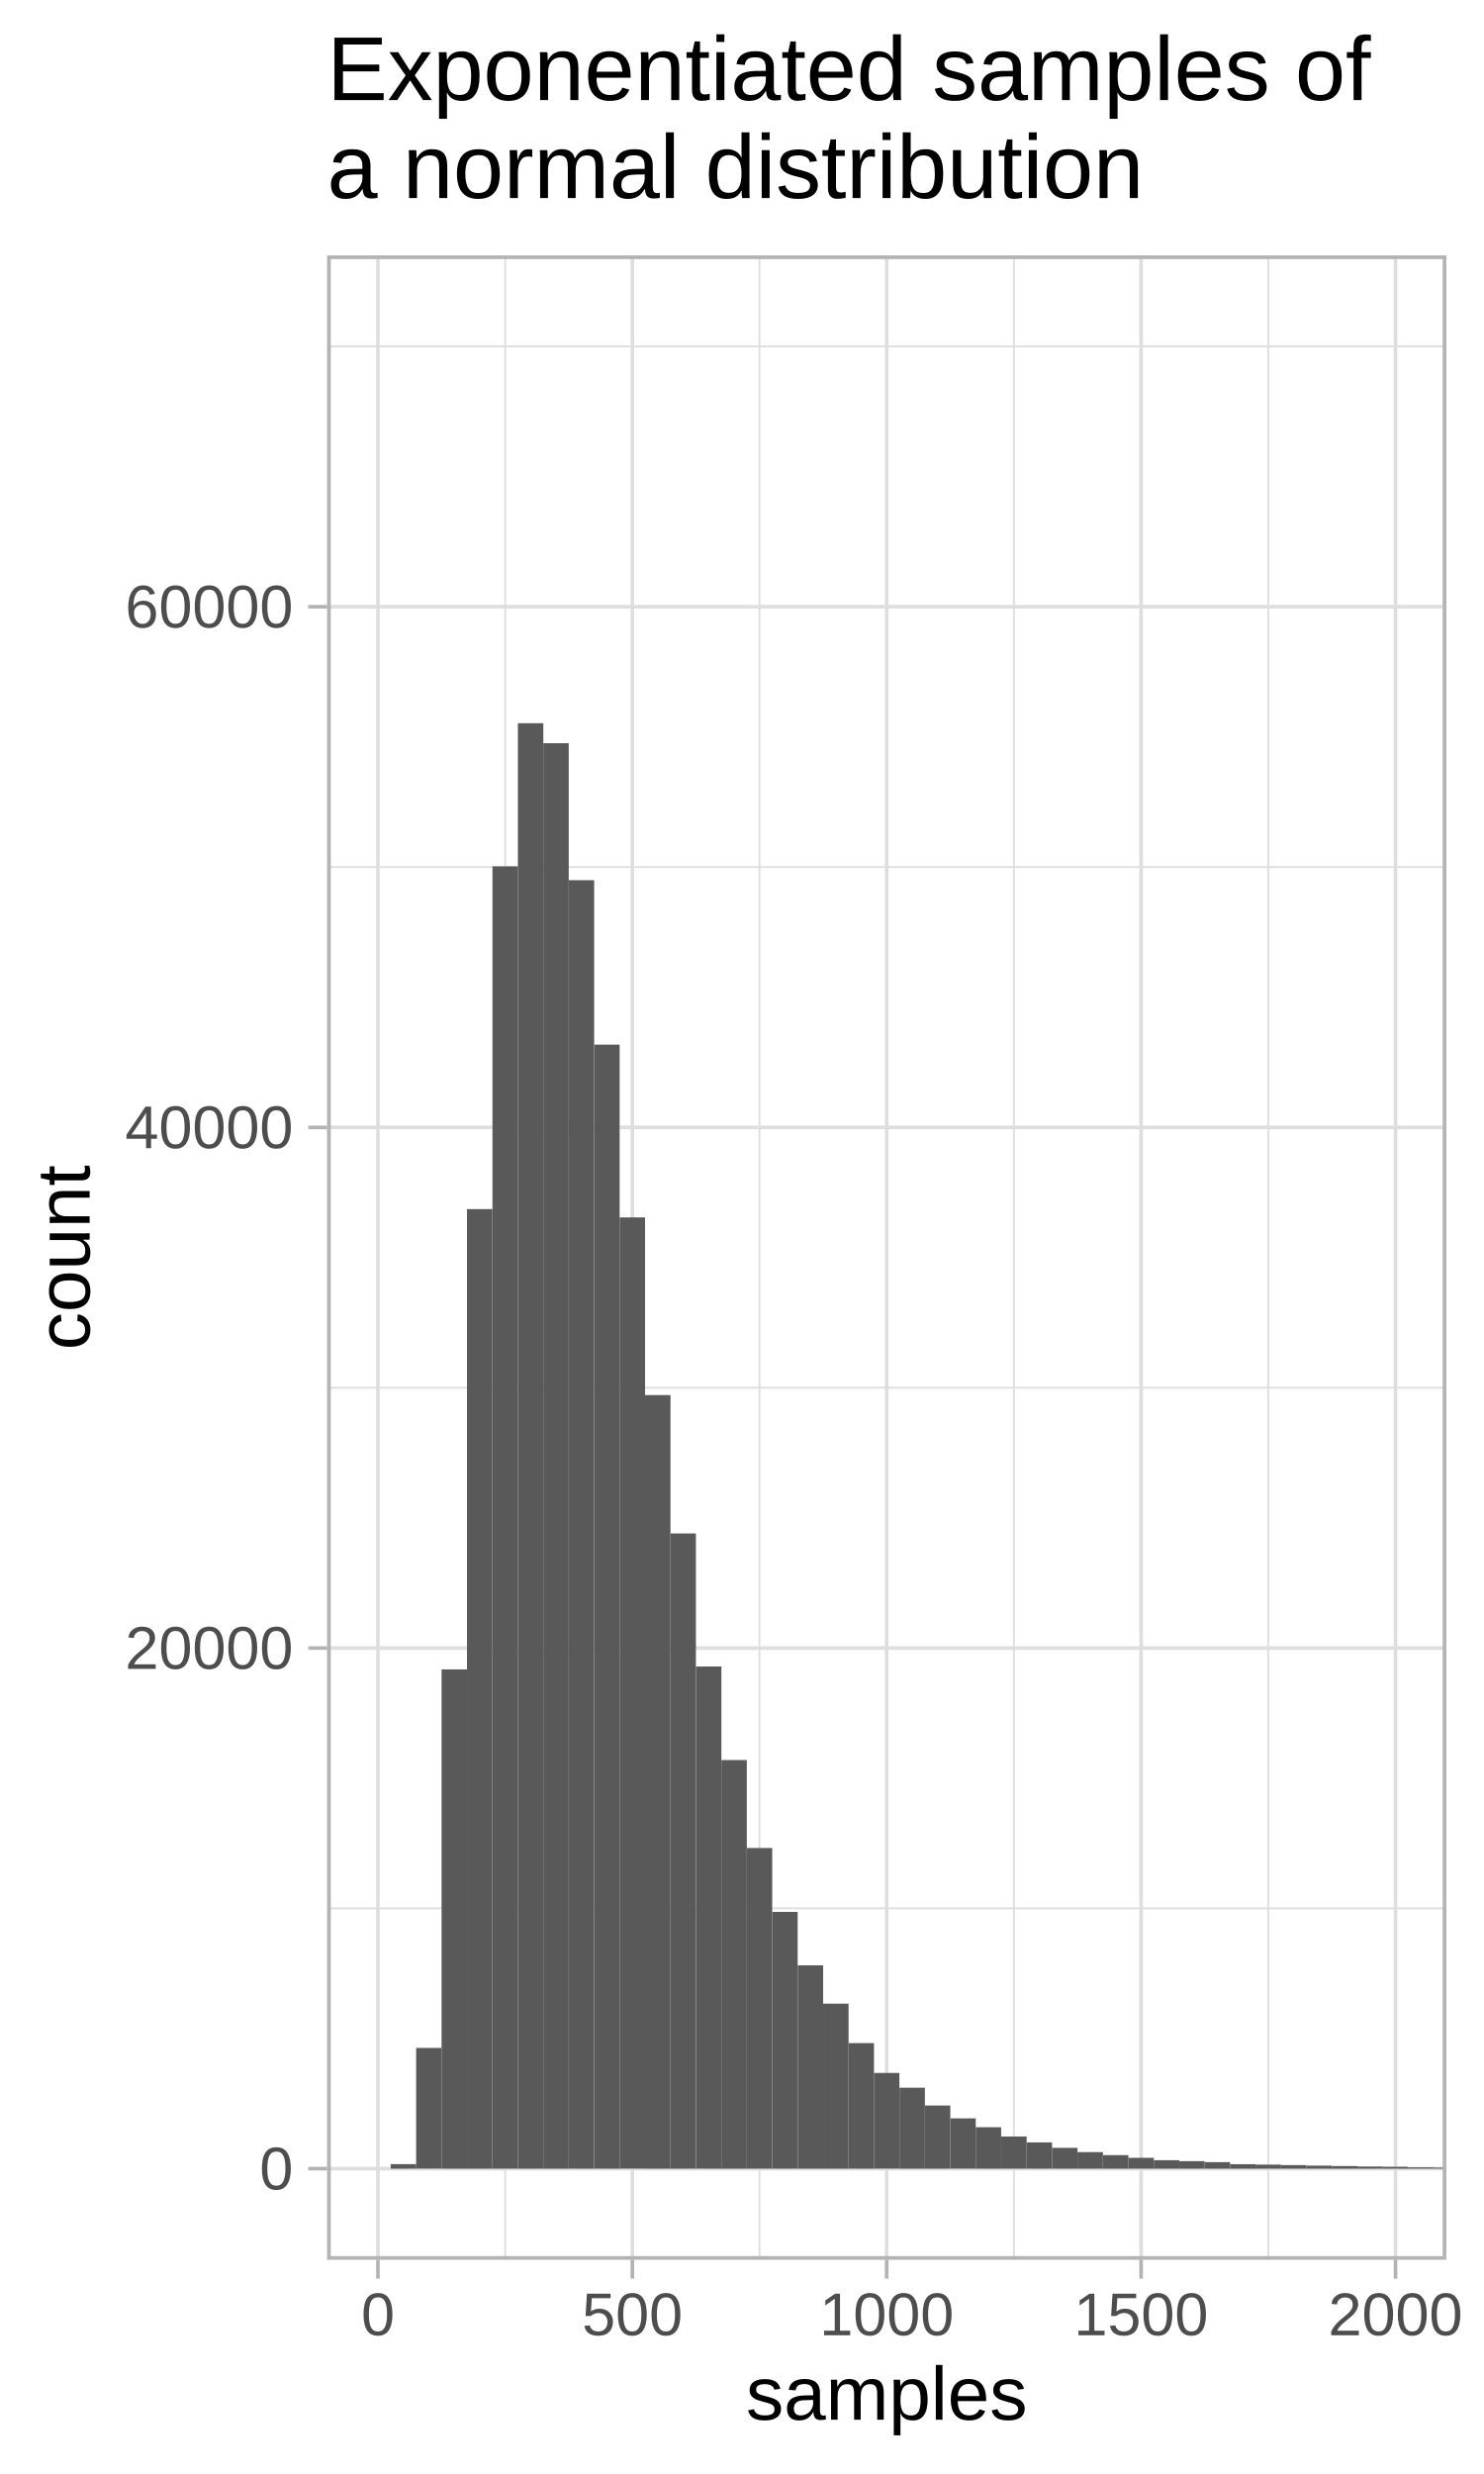
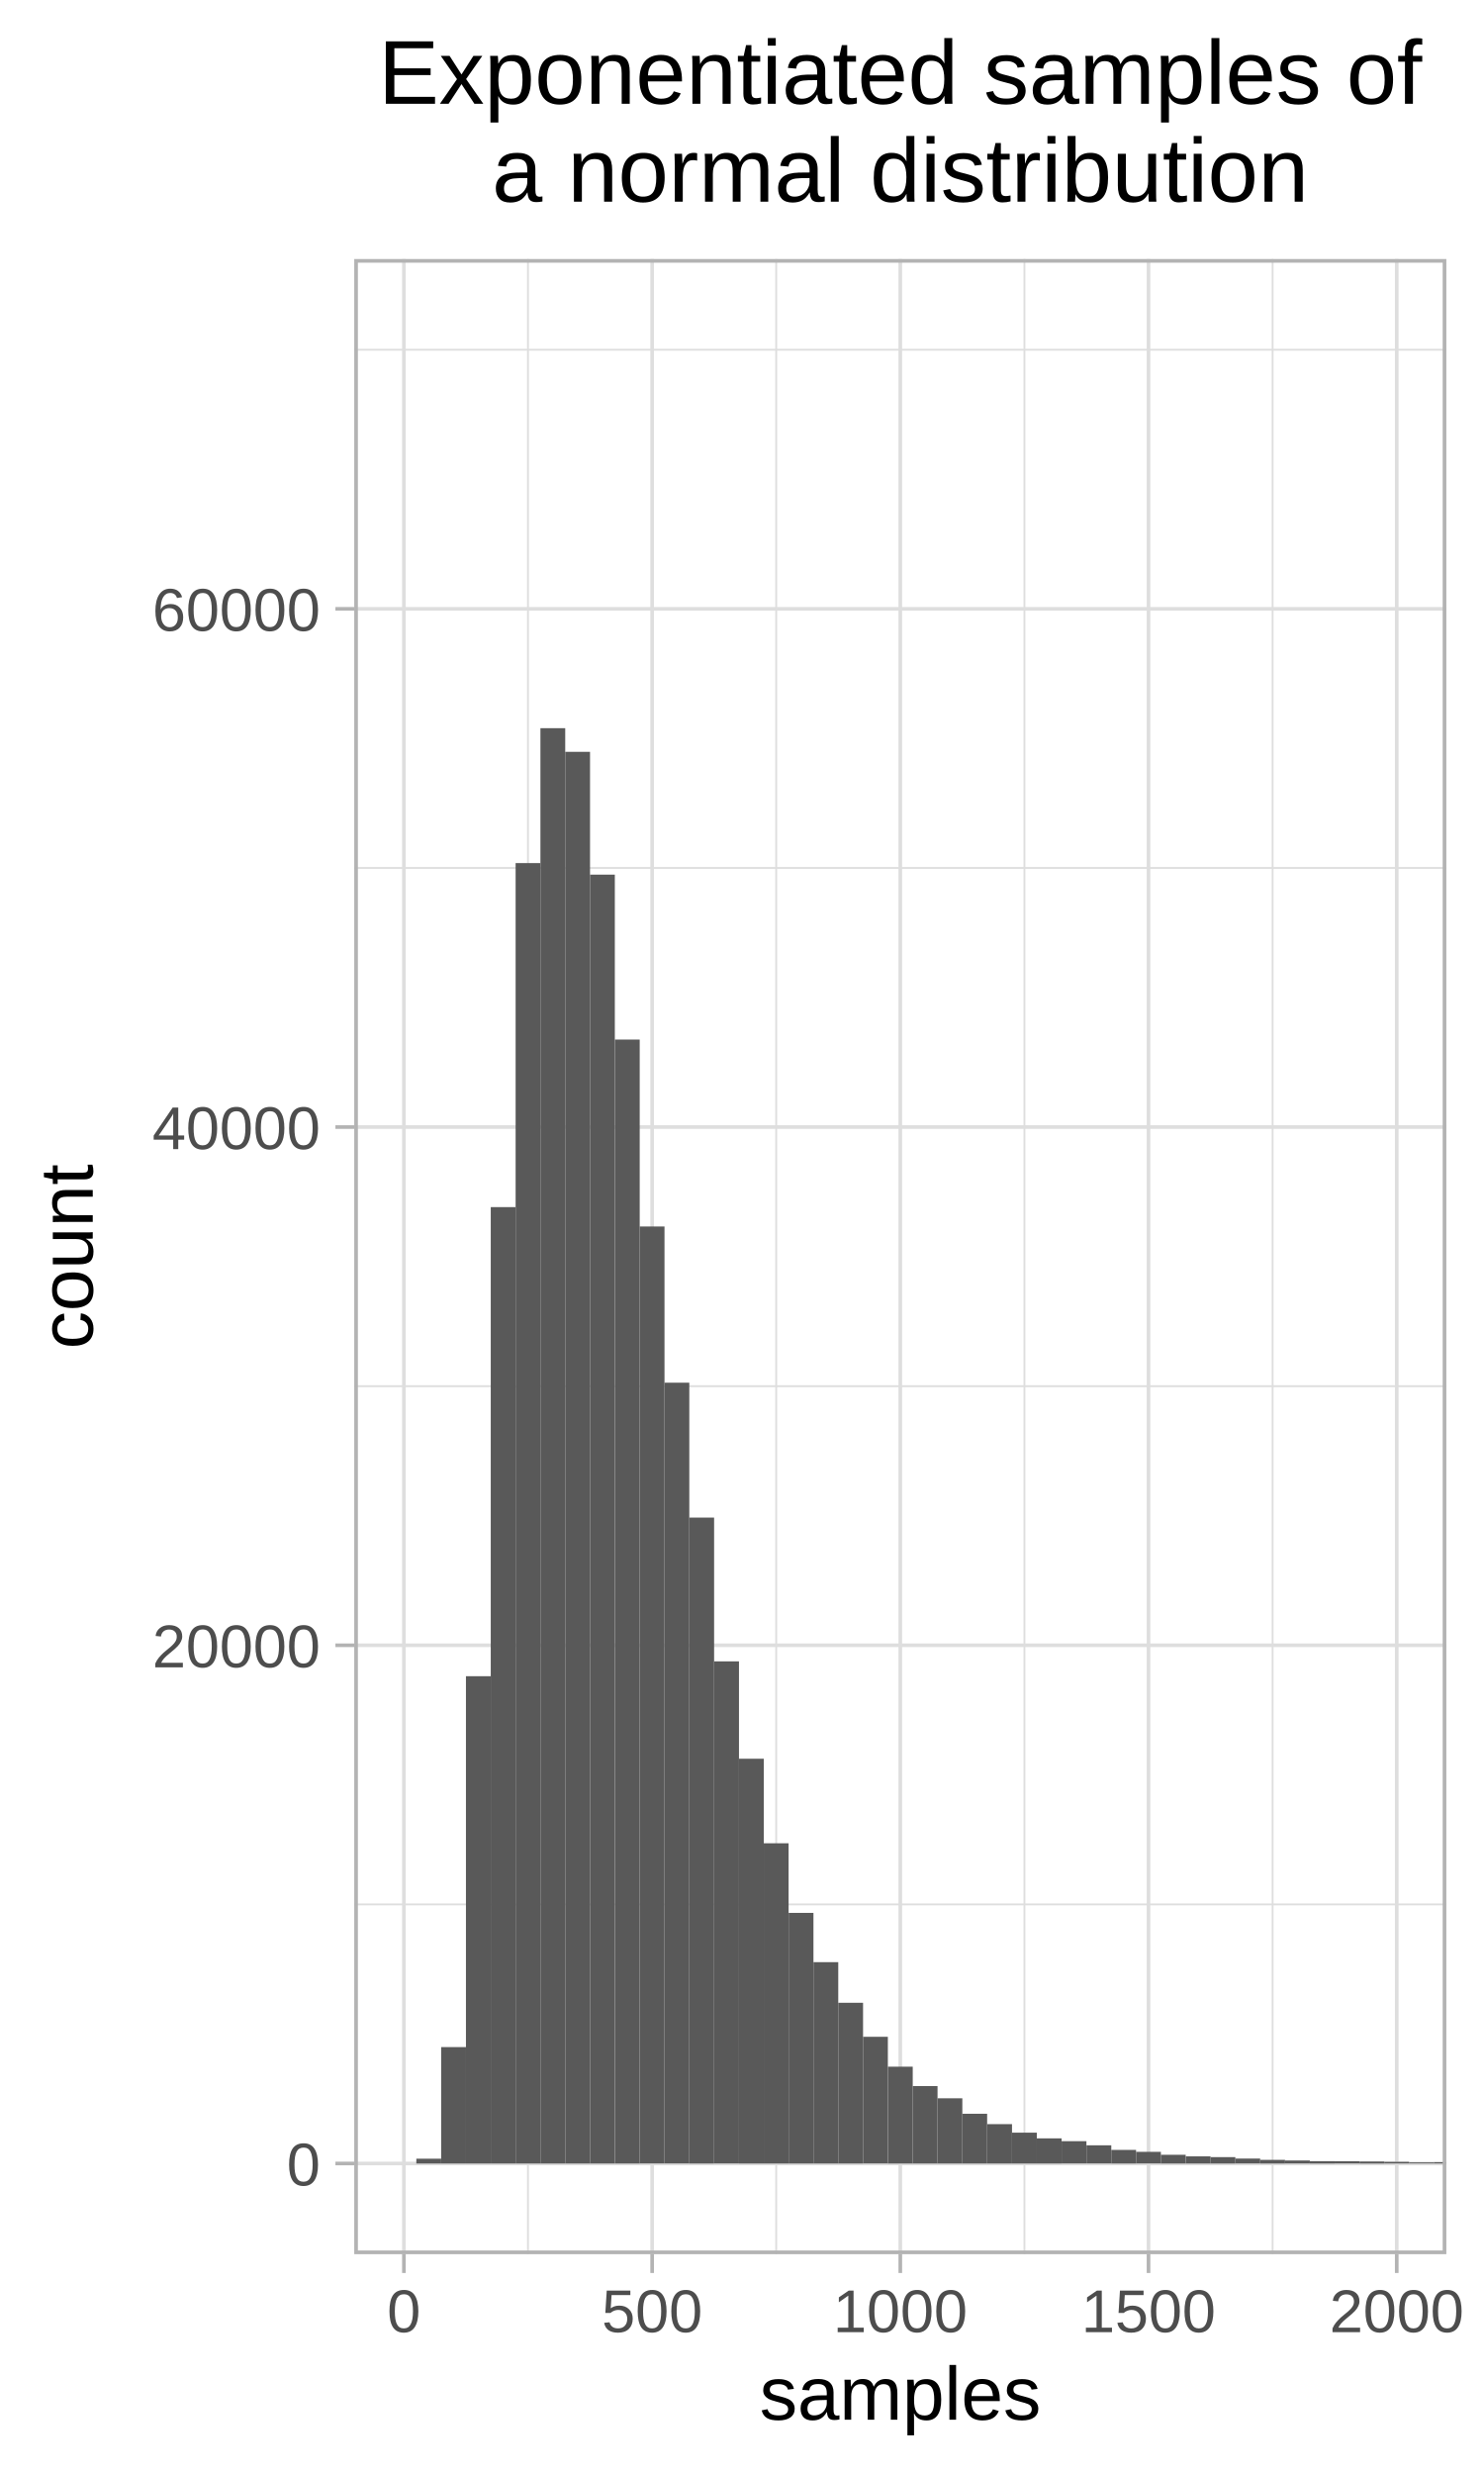
- <svg xmlns="http://www.w3.org/2000/svg" viewBox="0 0 216.00 360.00">
+ <svg xmlns="http://www.w3.org/2000/svg" class="svglite" width="216.00pt" height="360.00pt" viewBox="0 0 216.00 360.00">
  <defs>
    <style type="text/css">
-     line, polyline, polygon, path, rect, circle {
+     .svglite line, .svglite polyline, .svglite polygon, .svglite path, .svglite rect, .svglite circle {
      fill: none;
      stroke: #000000;
      stroke-linecap: round;
      stroke-linejoin: round;
      stroke-miterlimit: 10.00;
    }
  </style>
  </defs>
  <rect width="100%" height="100%" style="stroke: none; fill: #FFFFFF;" />
-   <rect x="0.00" y="0.00" width="216.00" height="360.00" style="stroke-width: 1.07; stroke: #FFFFFF; fill: #FFFFFF;" />
  <defs>
-     <clipPath id="cpNDcuNjF8MjEwLjUyfDMyOC44M3wzNy4xNg==">
-       <rect x="47.61" y="37.16" width="162.91" height="291.67" />
-     </clipPath>
-   </defs>
-   <rect x="47.61" y="37.16" width="162.91" height="291.67" style="stroke-width: 1.07; stroke: none; fill: #FFFFFF;" clip-path="url(#cpNDcuNjF8MjEwLjUyfDMyOC44M3wzNy4xNg==)" />
-   <polyline points="47.61,277.69 210.52,277.69 " style="stroke-width: 0.27; stroke: #DEDEDE; stroke-linecap: butt;" clip-path="url(#cpNDcuNjF8MjEwLjUyfDMyOC44M3wzNy4xNg==)" />
-   <polyline points="47.61,201.93 210.52,201.93 " style="stroke-width: 0.27; stroke: #DEDEDE; stroke-linecap: butt;" clip-path="url(#cpNDcuNjF8MjEwLjUyfDMyOC44M3wzNy4xNg==)" />
-   <polyline points="47.61,126.17 210.52,126.17 " style="stroke-width: 0.27; stroke: #DEDEDE; stroke-linecap: butt;" clip-path="url(#cpNDcuNjF8MjEwLjUyfDMyOC44M3wzNy4xNg==)" />
-   <polyline points="47.61,50.41 210.52,50.41 " style="stroke-width: 0.27; stroke: #DEDEDE; stroke-linecap: butt;" clip-path="url(#cpNDcuNjF8MjEwLjUyfDMyOC44M3wzNy4xNg==)" />
-   <polyline points="73.53,328.83 73.53,37.16 " style="stroke-width: 0.27; stroke: #DEDEDE; stroke-linecap: butt;" clip-path="url(#cpNDcuNjF8MjEwLjUyfDMyOC44M3wzNy4xNg==)" />
-   <polyline points="110.55,328.83 110.55,37.16 " style="stroke-width: 0.27; stroke: #DEDEDE; stroke-linecap: butt;" clip-path="url(#cpNDcuNjF8MjEwLjUyfDMyOC44M3wzNy4xNg==)" />
-   <polyline points="147.58,328.83 147.58,37.16 " style="stroke-width: 0.27; stroke: #DEDEDE; stroke-linecap: butt;" clip-path="url(#cpNDcuNjF8MjEwLjUyfDMyOC44M3wzNy4xNg==)" />
-   <polyline points="184.60,328.83 184.60,37.16 " style="stroke-width: 0.27; stroke: #DEDEDE; stroke-linecap: butt;" clip-path="url(#cpNDcuNjF8MjEwLjUyfDMyOC44M3wzNy4xNg==)" />
-   <polyline points="47.61,315.57 210.52,315.57 " style="stroke-width: 0.53; stroke: #DEDEDE; stroke-linecap: butt;" clip-path="url(#cpNDcuNjF8MjEwLjUyfDMyOC44M3wzNy4xNg==)" />
-   <polyline points="47.61,239.81 210.52,239.81 " style="stroke-width: 0.53; stroke: #DEDEDE; stroke-linecap: butt;" clip-path="url(#cpNDcuNjF8MjEwLjUyfDMyOC44M3wzNy4xNg==)" />
-   <polyline points="47.61,164.05 210.52,164.05 " style="stroke-width: 0.53; stroke: #DEDEDE; stroke-linecap: butt;" clip-path="url(#cpNDcuNjF8MjEwLjUyfDMyOC44M3wzNy4xNg==)" />
-   <polyline points="47.61,88.29 210.52,88.29 " style="stroke-width: 0.53; stroke: #DEDEDE; stroke-linecap: butt;" clip-path="url(#cpNDcuNjF8MjEwLjUyfDMyOC44M3wzNy4xNg==)" />
-   <polyline points="55.01,328.83 55.01,37.16 " style="stroke-width: 0.53; stroke: #DEDEDE; stroke-linecap: butt;" clip-path="url(#cpNDcuNjF8MjEwLjUyfDMyOC44M3wzNy4xNg==)" />
-   <polyline points="92.04,328.83 92.04,37.16 " style="stroke-width: 0.53; stroke: #DEDEDE; stroke-linecap: butt;" clip-path="url(#cpNDcuNjF8MjEwLjUyfDMyOC44M3wzNy4xNg==)" />
-   <polyline points="129.06,328.83 129.06,37.16 " style="stroke-width: 0.53; stroke: #DEDEDE; stroke-linecap: butt;" clip-path="url(#cpNDcuNjF8MjEwLjUyfDMyOC44M3wzNy4xNg==)" />
-   <polyline points="166.09,328.83 166.09,37.16 " style="stroke-width: 0.53; stroke: #DEDEDE; stroke-linecap: butt;" clip-path="url(#cpNDcuNjF8MjEwLjUyfDMyOC44M3wzNy4xNg==)" />
-   <polyline points="203.12,328.83 203.12,37.16 " style="stroke-width: 0.53; stroke: #DEDEDE; stroke-linecap: butt;" clip-path="url(#cpNDcuNjF8MjEwLjUyfDMyOC44M3wzNy4xNg==)" />
-   <rect x="56.87" y="314.91" width="3.70" height="0.66" style="stroke-width: 1.07; stroke: none; stroke-linecap: square; stroke-linejoin: miter; fill: #595959;" clip-path="url(#cpNDcuNjF8MjEwLjUyfDMyOC44M3wzNy4xNg==)" />
-   <rect x="60.57" y="298.00" width="3.70" height="17.56" style="stroke-width: 1.07; stroke: none; stroke-linecap: square; stroke-linejoin: miter; fill: #595959;" clip-path="url(#cpNDcuNjF8MjEwLjUyfDMyOC44M3wzNy4xNg==)" />
-   <rect x="64.27" y="242.92" width="3.70" height="72.65" style="stroke-width: 1.07; stroke: none; stroke-linecap: square; stroke-linejoin: miter; fill: #595959;" clip-path="url(#cpNDcuNjF8MjEwLjUyfDMyOC44M3wzNy4xNg==)" />
-   <rect x="67.97" y="175.94" width="3.70" height="139.63" style="stroke-width: 1.07; stroke: none; stroke-linecap: square; stroke-linejoin: miter; fill: #595959;" clip-path="url(#cpNDcuNjF8MjEwLjUyfDMyOC44M3wzNy4xNg==)" />
-   <rect x="71.68" y="126.07" width="3.70" height="189.50" style="stroke-width: 1.07; stroke: none; stroke-linecap: square; stroke-linejoin: miter; fill: #595959;" clip-path="url(#cpNDcuNjF8MjEwLjUyfDMyOC44M3wzNy4xNg==)" />
-   <rect x="75.38" y="105.24" width="3.70" height="210.33" style="stroke-width: 1.07; stroke: none; stroke-linecap: square; stroke-linejoin: miter; fill: #595959;" clip-path="url(#cpNDcuNjF8MjEwLjUyfDMyOC44M3wzNy4xNg==)" />
-   <rect x="79.08" y="108.15" width="3.70" height="207.42" style="stroke-width: 1.07; stroke: none; stroke-linecap: square; stroke-linejoin: miter; fill: #595959;" clip-path="url(#cpNDcuNjF8MjEwLjUyfDMyOC44M3wzNy4xNg==)" />
-   <rect x="82.78" y="128.08" width="3.70" height="187.49" style="stroke-width: 1.07; stroke: none; stroke-linecap: square; stroke-linejoin: miter; fill: #595959;" clip-path="url(#cpNDcuNjF8MjEwLjUyfDMyOC44M3wzNy4xNg==)" />
-   <rect x="86.49" y="152.01" width="3.70" height="163.56" style="stroke-width: 1.07; stroke: none; stroke-linecap: square; stroke-linejoin: miter; fill: #595959;" clip-path="url(#cpNDcuNjF8MjEwLjUyfDMyOC44M3wzNy4xNg==)" />
-   <rect x="90.19" y="177.15" width="3.70" height="138.41" style="stroke-width: 1.07; stroke: none; stroke-linecap: square; stroke-linejoin: miter; fill: #595959;" clip-path="url(#cpNDcuNjF8MjEwLjUyfDMyOC44M3wzNy4xNg==)" />
-   <rect x="93.89" y="203.00" width="3.70" height="112.57" style="stroke-width: 1.07; stroke: none; stroke-linecap: square; stroke-linejoin: miter; fill: #595959;" clip-path="url(#cpNDcuNjF8MjEwLjUyfDMyOC44M3wzNy4xNg==)" />
-   <rect x="97.59" y="223.14" width="3.70" height="92.43" style="stroke-width: 1.07; stroke: none; stroke-linecap: square; stroke-linejoin: miter; fill: #595959;" clip-path="url(#cpNDcuNjF8MjEwLjUyfDMyOC44M3wzNy4xNg==)" />
-   <rect x="101.30" y="242.50" width="3.70" height="73.07" style="stroke-width: 1.07; stroke: none; stroke-linecap: square; stroke-linejoin: miter; fill: #595959;" clip-path="url(#cpNDcuNjF8MjEwLjUyfDMyOC44M3wzNy4xNg==)" />
-   <rect x="105.00" y="256.11" width="3.70" height="59.46" style="stroke-width: 1.07; stroke: none; stroke-linecap: square; stroke-linejoin: miter; fill: #595959;" clip-path="url(#cpNDcuNjF8MjEwLjUyfDMyOC44M3wzNy4xNg==)" />
-   <rect x="108.70" y="268.91" width="3.70" height="46.66" style="stroke-width: 1.07; stroke: none; stroke-linecap: square; stroke-linejoin: miter; fill: #595959;" clip-path="url(#cpNDcuNjF8MjEwLjUyfDMyOC44M3wzNy4xNg==)" />
-   <rect x="112.40" y="278.21" width="3.70" height="37.36" style="stroke-width: 1.07; stroke: none; stroke-linecap: square; stroke-linejoin: miter; fill: #595959;" clip-path="url(#cpNDcuNjF8MjEwLjUyfDMyOC44M3wzNy4xNg==)" />
-   <rect x="116.11" y="285.98" width="3.70" height="29.59" style="stroke-width: 1.07; stroke: none; stroke-linecap: square; stroke-linejoin: miter; fill: #595959;" clip-path="url(#cpNDcuNjF8MjEwLjUyfDMyOC44M3wzNy4xNg==)" />
-   <rect x="119.81" y="291.56" width="3.70" height="24.01" style="stroke-width: 1.07; stroke: none; stroke-linecap: square; stroke-linejoin: miter; fill: #595959;" clip-path="url(#cpNDcuNjF8MjEwLjUyfDMyOC44M3wzNy4xNg==)" />
-   <rect x="123.51" y="297.30" width="3.70" height="18.27" style="stroke-width: 1.07; stroke: none; stroke-linecap: square; stroke-linejoin: miter; fill: #595959;" clip-path="url(#cpNDcuNjF8MjEwLjUyfDMyOC44M3wzNy4xNg==)" />
-   <rect x="127.21" y="301.64" width="3.70" height="13.92" style="stroke-width: 1.07; stroke: none; stroke-linecap: square; stroke-linejoin: miter; fill: #595959;" clip-path="url(#cpNDcuNjF8MjEwLjUyfDMyOC44M3wzNy4xNg==)" />
-   <rect x="130.92" y="303.79" width="3.70" height="11.78" style="stroke-width: 1.07; stroke: none; stroke-linecap: square; stroke-linejoin: miter; fill: #595959;" clip-path="url(#cpNDcuNjF8MjEwLjUyfDMyOC44M3wzNy4xNg==)" />
-   <rect x="134.62" y="306.38" width="3.70" height="9.19" style="stroke-width: 1.07; stroke: none; stroke-linecap: square; stroke-linejoin: miter; fill: #595959;" clip-path="url(#cpNDcuNjF8MjEwLjUyfDMyOC44M3wzNy4xNg==)" />
-   <rect x="138.32" y="308.25" width="3.70" height="7.31" style="stroke-width: 1.07; stroke: none; stroke-linecap: square; stroke-linejoin: miter; fill: #595959;" clip-path="url(#cpNDcuNjF8MjEwLjUyfDMyOC44M3wzNy4xNg==)" />
-   <rect x="142.02" y="309.54" width="3.70" height="6.03" style="stroke-width: 1.07; stroke: none; stroke-linecap: square; stroke-linejoin: miter; fill: #595959;" clip-path="url(#cpNDcuNjF8MjEwLjUyfDMyOC44M3wzNy4xNg==)" />
-   <rect x="145.73" y="310.89" width="3.70" height="4.68" style="stroke-width: 1.07; stroke: none; stroke-linecap: square; stroke-linejoin: miter; fill: #595959;" clip-path="url(#cpNDcuNjF8MjEwLjUyfDMyOC44M3wzNy4xNg==)" />
-   <rect x="149.43" y="311.75" width="3.70" height="3.82" style="stroke-width: 1.07; stroke: none; stroke-linecap: square; stroke-linejoin: miter; fill: #595959;" clip-path="url(#cpNDcuNjF8MjEwLjUyfDMyOC44M3wzNy4xNg==)" />
-   <rect x="153.13" y="312.54" width="3.70" height="3.03" style="stroke-width: 1.07; stroke: none; stroke-linecap: square; stroke-linejoin: miter; fill: #595959;" clip-path="url(#cpNDcuNjF8MjEwLjUyfDMyOC44M3wzNy4xNg==)" />
-   <rect x="156.83" y="313.16" width="3.70" height="2.41" style="stroke-width: 1.07; stroke: none; stroke-linecap: square; stroke-linejoin: miter; fill: #595959;" clip-path="url(#cpNDcuNjF8MjEwLjUyfDMyOC44M3wzNy4xNg==)" />
-   <rect x="160.54" y="313.60" width="3.70" height="1.97" style="stroke-width: 1.07; stroke: none; stroke-linecap: square; stroke-linejoin: miter; fill: #595959;" clip-path="url(#cpNDcuNjF8MjEwLjUyfDMyOC44M3wzNy4xNg==)" />
-   <rect x="164.24" y="313.99" width="3.70" height="1.58" style="stroke-width: 1.07; stroke: none; stroke-linecap: square; stroke-linejoin: miter; fill: #595959;" clip-path="url(#cpNDcuNjF8MjEwLjUyfDMyOC44M3wzNy4xNg==)" />
-   <rect x="167.94" y="314.34" width="3.70" height="1.23" style="stroke-width: 1.07; stroke: none; stroke-linecap: square; stroke-linejoin: miter; fill: #595959;" clip-path="url(#cpNDcuNjF8MjEwLjUyfDMyOC44M3wzNy4xNg==)" />
-   <rect x="171.64" y="314.48" width="3.70" height="1.09" style="stroke-width: 1.07; stroke: none; stroke-linecap: square; stroke-linejoin: miter; fill: #595959;" clip-path="url(#cpNDcuNjF8MjEwLjUyfDMyOC44M3wzNy4xNg==)" />
-   <rect x="175.35" y="314.62" width="3.70" height="0.95" style="stroke-width: 1.07; stroke: none; stroke-linecap: square; stroke-linejoin: miter; fill: #595959;" clip-path="url(#cpNDcuNjF8MjEwLjUyfDMyOC44M3wzNy4xNg==)" />
-   <rect x="179.05" y="314.92" width="3.70" height="0.65" style="stroke-width: 1.07; stroke: none; stroke-linecap: square; stroke-linejoin: miter; fill: #595959;" clip-path="url(#cpNDcuNjF8MjEwLjUyfDMyOC44M3wzNy4xNg==)" />
-   <rect x="182.75" y="314.98" width="3.70" height="0.59" style="stroke-width: 1.07; stroke: none; stroke-linecap: square; stroke-linejoin: miter; fill: #595959;" clip-path="url(#cpNDcuNjF8MjEwLjUyfDMyOC44M3wzNy4xNg==)" />
-   <rect x="186.45" y="315.05" width="3.70" height="0.52" style="stroke-width: 1.07; stroke: none; stroke-linecap: square; stroke-linejoin: miter; fill: #595959;" clip-path="url(#cpNDcuNjF8MjEwLjUyfDMyOC44M3wzNy4xNg==)" />
-   <rect x="190.16" y="315.13" width="3.70" height="0.44" style="stroke-width: 1.07; stroke: none; stroke-linecap: square; stroke-linejoin: miter; fill: #595959;" clip-path="url(#cpNDcuNjF8MjEwLjUyfDMyOC44M3wzNy4xNg==)" />
-   <rect x="193.86" y="315.19" width="3.70" height="0.38" style="stroke-width: 1.07; stroke: none; stroke-linecap: square; stroke-linejoin: miter; fill: #595959;" clip-path="url(#cpNDcuNjF8MjEwLjUyfDMyOC44M3wzNy4xNg==)" />
-   <rect x="197.56" y="315.26" width="3.70" height="0.31" style="stroke-width: 1.07; stroke: none; stroke-linecap: square; stroke-linejoin: miter; fill: #595959;" clip-path="url(#cpNDcuNjF8MjEwLjUyfDMyOC44M3wzNy4xNg==)" />
-   <rect x="201.26" y="315.30" width="3.70" height="0.27" style="stroke-width: 1.07; stroke: none; stroke-linecap: square; stroke-linejoin: miter; fill: #595959;" clip-path="url(#cpNDcuNjF8MjEwLjUyfDMyOC44M3wzNy4xNg==)" />
-   <rect x="204.97" y="315.38" width="3.70" height="0.19" style="stroke-width: 1.07; stroke: none; stroke-linecap: square; stroke-linejoin: miter; fill: #595959;" clip-path="url(#cpNDcuNjF8MjEwLjUyfDMyOC44M3wzNy4xNg==)" />
-   <rect x="208.67" y="315.42" width="3.70" height="0.15" style="stroke-width: 1.07; stroke: none; stroke-linecap: square; stroke-linejoin: miter; fill: #595959;" clip-path="url(#cpNDcuNjF8MjEwLjUyfDMyOC44M3wzNy4xNg==)" />
-   <rect x="212.37" y="315.46" width="3.70" height="0.11" style="stroke-width: 1.07; stroke: none; stroke-linecap: square; stroke-linejoin: miter; fill: #595959;" clip-path="url(#cpNDcuNjF8MjEwLjUyfDMyOC44M3wzNy4xNg==)" />
-   <rect x="47.61" y="37.16" width="162.91" height="291.67" style="stroke-width: 1.07; stroke: #B3B3B3;" clip-path="url(#cpNDcuNjF8MjEwLjUyfDMyOC44M3wzNy4xNg==)" />
-   <defs>
-     <clipPath id="cpMC4wMHwyMTYuMDB8MzYwLjAwfDAuMDA=">
+     <clipPath id="cpMC4wMHwyMTYuMDB8MC4wMHwzNjAuMDA=">
      <rect x="0.00" y="0.00" width="216.00" height="360.00" />
    </clipPath>
  </defs>
-   <g clip-path="url(#cpMC4wMHwyMTYuMDB8MzYwLjAwfDAuMDA=)">
-     <text x="37.78" y="318.60" style="font-size: 8.80px; fill: #4D4D4D; font-family: Arimo;" textLength="4.89px" lengthAdjust="spacingAndGlyphs">0</text>
+   <g clip-path="url(#cpMC4wMHwyMTYuMDB8MC4wMHwzNjAuMDA=)">
+     <rect x="0.00" y="0.00" width="216.00" height="360.00" style="stroke-width: 1.07; stroke: #FFFFFF; fill: #FFFFFF;" />
  </g>
-   <g clip-path="url(#cpMC4wMHwyMTYuMDB8MzYwLjAwfDAuMDA=)">
-     <text x="18.21" y="242.84" style="font-size: 8.80px; fill: #4D4D4D; font-family: Arimo;" textLength="24.47px" lengthAdjust="spacingAndGlyphs">20000</text>
+   <defs>
+     <clipPath id="cpNTEuNTZ8MjEwLjUyfDM3LjY5fDMyOC4wMQ==">
+       <rect x="51.56" y="37.69" width="158.96" height="290.32" />
+     </clipPath>
+   </defs>
+   <g clip-path="url(#cpNTEuNTZ8MjEwLjUyfDM3LjY5fDMyOC4wMQ==)">
+     <rect x="51.56" y="37.69" width="158.96" height="290.32" style="stroke-width: 1.07; stroke: none; fill: #FFFFFF;" />
+     <polyline points="51.56,277.11 210.52,277.11 " style="stroke-width: 0.27; stroke: #DEDEDE; stroke-linecap: butt;" />
+     <polyline points="51.56,201.71 210.52,201.71 " style="stroke-width: 0.27; stroke: #DEDEDE; stroke-linecap: butt;" />
+     <polyline points="51.56,126.30 210.52,126.30 " style="stroke-width: 0.27; stroke: #DEDEDE; stroke-linecap: butt;" />
+     <polyline points="51.56,50.89 210.52,50.89 " style="stroke-width: 0.27; stroke: #DEDEDE; stroke-linecap: butt;" />
+     <polyline points="76.85,328.01 76.85,37.69 " style="stroke-width: 0.27; stroke: #DEDEDE; stroke-linecap: butt;" />
+     <polyline points="112.98,328.01 112.98,37.69 " style="stroke-width: 0.27; stroke: #DEDEDE; stroke-linecap: butt;" />
+     <polyline points="149.11,328.01 149.11,37.69 " style="stroke-width: 0.27; stroke: #DEDEDE; stroke-linecap: butt;" />
+     <polyline points="185.23,328.01 185.23,37.69 " style="stroke-width: 0.27; stroke: #DEDEDE; stroke-linecap: butt;" />
+     <polyline points="51.56,314.82 210.52,314.82 " style="stroke-width: 0.53; stroke: #DEDEDE; stroke-linecap: butt;" />
+     <polyline points="51.56,239.41 210.52,239.41 " style="stroke-width: 0.53; stroke: #DEDEDE; stroke-linecap: butt;" />
+     <polyline points="51.56,164.00 210.52,164.00 " style="stroke-width: 0.53; stroke: #DEDEDE; stroke-linecap: butt;" />
+     <polyline points="51.56,88.59 210.52,88.59 " style="stroke-width: 0.53; stroke: #DEDEDE; stroke-linecap: butt;" />
+     <polyline points="58.79,328.01 58.79,37.69 " style="stroke-width: 0.53; stroke: #DEDEDE; stroke-linecap: butt;" />
+     <polyline points="94.92,328.01 94.92,37.69 " style="stroke-width: 0.53; stroke: #DEDEDE; stroke-linecap: butt;" />
+     <polyline points="131.04,328.01 131.04,37.69 " style="stroke-width: 0.53; stroke: #DEDEDE; stroke-linecap: butt;" />
+     <polyline points="167.17,328.01 167.17,37.69 " style="stroke-width: 0.53; stroke: #DEDEDE; stroke-linecap: butt;" />
+     <polyline points="203.30,328.01 203.30,37.69 " style="stroke-width: 0.53; stroke: #DEDEDE; stroke-linecap: butt;" />
+     <rect x="60.60" y="314.12" width="3.61" height="0.70" style="stroke-width: 1.07; stroke: none; stroke-linecap: square; stroke-linejoin: miter; fill: #595959;" />
+     <rect x="64.21" y="297.88" width="3.61" height="16.94" style="stroke-width: 1.07; stroke: none; stroke-linecap: square; stroke-linejoin: miter; fill: #595959;" />
+     <rect x="67.82" y="243.91" width="3.61" height="70.91" style="stroke-width: 1.07; stroke: none; stroke-linecap: square; stroke-linejoin: miter; fill: #595959;" />
+     <rect x="71.43" y="175.65" width="3.61" height="139.17" style="stroke-width: 1.07; stroke: none; stroke-linecap: square; stroke-linejoin: miter; fill: #595959;" />
+     <rect x="75.05" y="125.59" width="3.61" height="189.23" style="stroke-width: 1.07; stroke: none; stroke-linecap: square; stroke-linejoin: miter; fill: #595959;" />
+     <rect x="78.66" y="105.96" width="3.61" height="208.86" style="stroke-width: 1.07; stroke: none; stroke-linecap: square; stroke-linejoin: miter; fill: #595959;" />
+     <rect x="82.27" y="109.40" width="3.61" height="205.42" style="stroke-width: 1.07; stroke: none; stroke-linecap: square; stroke-linejoin: miter; fill: #595959;" />
+     <rect x="85.88" y="127.27" width="3.61" height="187.55" style="stroke-width: 1.07; stroke: none; stroke-linecap: square; stroke-linejoin: miter; fill: #595959;" />
+     <rect x="89.50" y="151.27" width="3.61" height="163.55" style="stroke-width: 1.07; stroke: none; stroke-linecap: square; stroke-linejoin: miter; fill: #595959;" />
+     <rect x="93.11" y="178.47" width="3.61" height="136.34" style="stroke-width: 1.07; stroke: none; stroke-linecap: square; stroke-linejoin: miter; fill: #595959;" />
+     <rect x="96.72" y="201.20" width="3.61" height="113.61" style="stroke-width: 1.07; stroke: none; stroke-linecap: square; stroke-linejoin: miter; fill: #595959;" />
+     <rect x="100.33" y="220.83" width="3.61" height="93.99" style="stroke-width: 1.07; stroke: none; stroke-linecap: square; stroke-linejoin: miter; fill: #595959;" />
+     <rect x="103.95" y="241.75" width="3.61" height="73.06" style="stroke-width: 1.07; stroke: none; stroke-linecap: square; stroke-linejoin: miter; fill: #595959;" />
+     <rect x="107.56" y="255.92" width="3.61" height="58.90" style="stroke-width: 1.07; stroke: none; stroke-linecap: square; stroke-linejoin: miter; fill: #595959;" />
+     <rect x="111.17" y="268.22" width="3.61" height="46.60" style="stroke-width: 1.07; stroke: none; stroke-linecap: square; stroke-linejoin: miter; fill: #595959;" />
+     <rect x="114.79" y="278.35" width="3.61" height="36.47" style="stroke-width: 1.07; stroke: none; stroke-linecap: square; stroke-linejoin: miter; fill: #595959;" />
+     <rect x="118.40" y="285.52" width="3.61" height="29.30" style="stroke-width: 1.07; stroke: none; stroke-linecap: square; stroke-linejoin: miter; fill: #595959;" />
+     <rect x="122.01" y="291.43" width="3.61" height="23.39" style="stroke-width: 1.07; stroke: none; stroke-linecap: square; stroke-linejoin: miter; fill: #595959;" />
+     <rect x="125.62" y="296.38" width="3.61" height="18.43" style="stroke-width: 1.07; stroke: none; stroke-linecap: square; stroke-linejoin: miter; fill: #595959;" />
+     <rect x="129.24" y="300.73" width="3.61" height="14.09" style="stroke-width: 1.07; stroke: none; stroke-linecap: square; stroke-linejoin: miter; fill: #595959;" />
+     <rect x="132.85" y="303.55" width="3.61" height="11.27" style="stroke-width: 1.07; stroke: none; stroke-linecap: square; stroke-linejoin: miter; fill: #595959;" />
+     <rect x="136.46" y="305.33" width="3.61" height="9.49" style="stroke-width: 1.07; stroke: none; stroke-linecap: square; stroke-linejoin: miter; fill: #595959;" />
+     <rect x="140.07" y="307.58" width="3.61" height="7.24" style="stroke-width: 1.07; stroke: none; stroke-linecap: square; stroke-linejoin: miter; fill: #595959;" />
+     <rect x="143.69" y="309.09" width="3.61" height="5.73" style="stroke-width: 1.07; stroke: none; stroke-linecap: square; stroke-linejoin: miter; fill: #595959;" />
+     <rect x="147.30" y="310.33" width="3.61" height="4.49" style="stroke-width: 1.07; stroke: none; stroke-linecap: square; stroke-linejoin: miter; fill: #595959;" />
+     <rect x="150.91" y="311.16" width="3.61" height="3.66" style="stroke-width: 1.07; stroke: none; stroke-linecap: square; stroke-linejoin: miter; fill: #595959;" />
+     <rect x="154.52" y="311.57" width="3.61" height="3.24" style="stroke-width: 1.07; stroke: none; stroke-linecap: square; stroke-linejoin: miter; fill: #595959;" />
+     <rect x="158.14" y="312.17" width="3.61" height="2.64" style="stroke-width: 1.07; stroke: none; stroke-linecap: square; stroke-linejoin: miter; fill: #595959;" />
+     <rect x="161.75" y="312.84" width="3.61" height="1.98" style="stroke-width: 1.07; stroke: none; stroke-linecap: square; stroke-linejoin: miter; fill: #595959;" />
+     <rect x="165.36" y="313.12" width="3.61" height="1.69" style="stroke-width: 1.07; stroke: none; stroke-linecap: square; stroke-linejoin: miter; fill: #595959;" />
+     <rect x="168.97" y="313.55" width="3.61" height="1.27" style="stroke-width: 1.07; stroke: none; stroke-linecap: square; stroke-linejoin: miter; fill: #595959;" />
+     <rect x="172.59" y="313.78" width="3.61" height="1.04" style="stroke-width: 1.07; stroke: none; stroke-linecap: square; stroke-linejoin: miter; fill: #595959;" />
+     <rect x="176.20" y="313.89" width="3.61" height="0.93" style="stroke-width: 1.07; stroke: none; stroke-linecap: square; stroke-linejoin: miter; fill: #595959;" />
+     <rect x="179.81" y="314.10" width="3.61" height="0.71" style="stroke-width: 1.07; stroke: none; stroke-linecap: square; stroke-linejoin: miter; fill: #595959;" />
+     <rect x="183.43" y="314.29" width="3.61" height="0.53" style="stroke-width: 1.07; stroke: none; stroke-linecap: square; stroke-linejoin: miter; fill: #595959;" />
+     <rect x="187.04" y="314.38" width="3.61" height="0.43" style="stroke-width: 1.07; stroke: none; stroke-linecap: square; stroke-linejoin: miter; fill: #595959;" />
+     <rect x="190.65" y="314.48" width="3.61" height="0.34" style="stroke-width: 1.07; stroke: none; stroke-linecap: square; stroke-linejoin: miter; fill: #595959;" />
+     <rect x="194.26" y="314.49" width="3.61" height="0.32" style="stroke-width: 1.07; stroke: none; stroke-linecap: square; stroke-linejoin: miter; fill: #595959;" />
+     <rect x="197.88" y="314.53" width="3.61" height="0.29" style="stroke-width: 1.07; stroke: none; stroke-linecap: square; stroke-linejoin: miter; fill: #595959;" />
+     <rect x="201.49" y="314.58" width="3.61" height="0.23" style="stroke-width: 1.07; stroke: none; stroke-linecap: square; stroke-linejoin: miter; fill: #595959;" />
+     <rect x="205.10" y="314.66" width="3.61" height="0.15" style="stroke-width: 1.07; stroke: none; stroke-linecap: square; stroke-linejoin: miter; fill: #595959;" />
+     <rect x="208.71" y="314.63" width="3.61" height="0.18" style="stroke-width: 1.07; stroke: none; stroke-linecap: square; stroke-linejoin: miter; fill: #595959;" />
+     <rect x="212.33" y="314.69" width="3.61" height="0.13" style="stroke-width: 1.07; stroke: none; stroke-linecap: square; stroke-linejoin: miter; fill: #595959;" />
+     <rect x="215.94" y="314.70" width="3.61" height="0.12" style="stroke-width: 1.07; stroke: none; stroke-linecap: square; stroke-linejoin: miter; fill: #595959;" />
+     <rect x="51.56" y="37.69" width="158.96" height="290.32" style="stroke-width: 1.07; stroke: #B3B3B3;" />
  </g>
-   <g clip-path="url(#cpMC4wMHwyMTYuMDB8MzYwLjAwfDAuMDA=)">
-     <text x="18.21" y="167.08" style="font-size: 8.80px; fill: #4D4D4D; font-family: Arimo;" textLength="24.47px" lengthAdjust="spacingAndGlyphs">40000</text>
-   </g>
-   <g clip-path="url(#cpMC4wMHwyMTYuMDB8MzYwLjAwfDAuMDA=)">
-     <text x="18.21" y="91.32" style="font-size: 8.80px; fill: #4D4D4D; font-family: Arimo;" textLength="24.47px" lengthAdjust="spacingAndGlyphs">60000</text>
-   </g>
-   <polyline points="44.87,315.57 47.61,315.57 " style="stroke-width: 0.53; stroke: #B3B3B3; stroke-linecap: butt;" clip-path="url(#cpMC4wMHwyMTYuMDB8MzYwLjAwfDAuMDA=)" />
-   <polyline points="44.87,239.81 47.61,239.81 " style="stroke-width: 0.53; stroke: #B3B3B3; stroke-linecap: butt;" clip-path="url(#cpMC4wMHwyMTYuMDB8MzYwLjAwfDAuMDA=)" />
-   <polyline points="44.87,164.05 47.61,164.05 " style="stroke-width: 0.53; stroke: #B3B3B3; stroke-linecap: butt;" clip-path="url(#cpMC4wMHwyMTYuMDB8MzYwLjAwfDAuMDA=)" />
-   <polyline points="44.87,88.29 47.61,88.29 " style="stroke-width: 0.53; stroke: #B3B3B3; stroke-linecap: butt;" clip-path="url(#cpMC4wMHwyMTYuMDB8MzYwLjAwfDAuMDA=)" />
-   <polyline points="55.01,331.57 55.01,328.83 " style="stroke-width: 0.53; stroke: #B3B3B3; stroke-linecap: butt;" clip-path="url(#cpMC4wMHwyMTYuMDB8MzYwLjAwfDAuMDA=)" />
-   <polyline points="92.04,331.57 92.04,328.83 " style="stroke-width: 0.53; stroke: #B3B3B3; stroke-linecap: butt;" clip-path="url(#cpMC4wMHwyMTYuMDB8MzYwLjAwfDAuMDA=)" />
-   <polyline points="129.06,331.57 129.06,328.83 " style="stroke-width: 0.53; stroke: #B3B3B3; stroke-linecap: butt;" clip-path="url(#cpMC4wMHwyMTYuMDB8MzYwLjAwfDAuMDA=)" />
-   <polyline points="166.09,331.57 166.09,328.83 " style="stroke-width: 0.53; stroke: #B3B3B3; stroke-linecap: butt;" clip-path="url(#cpMC4wMHwyMTYuMDB8MzYwLjAwfDAuMDA=)" />
-   <polyline points="203.12,331.57 203.12,328.83 " style="stroke-width: 0.53; stroke: #B3B3B3; stroke-linecap: butt;" clip-path="url(#cpMC4wMHwyMTYuMDB8MzYwLjAwfDAuMDA=)" />
-   <g clip-path="url(#cpMC4wMHwyMTYuMDB8MzYwLjAwfDAuMDA=)">
-     <text x="52.57" y="339.81" style="font-size: 8.80px; fill: #4D4D4D; font-family: Arimo;" textLength="4.89px" lengthAdjust="spacingAndGlyphs">0</text>
-   </g>
-   <g clip-path="url(#cpMC4wMHwyMTYuMDB8MzYwLjAwfDAuMDA=)">
-     <text x="84.70" y="339.81" style="font-size: 8.80px; fill: #4D4D4D; font-family: Arimo;" textLength="14.68px" lengthAdjust="spacingAndGlyphs">500</text>
-   </g>
-   <g clip-path="url(#cpMC4wMHwyMTYuMDB8MzYwLjAwfDAuMDA=)">
-     <text x="119.28" y="339.81" style="font-size: 8.80px; fill: #4D4D4D; font-family: Arimo;" textLength="19.58px" lengthAdjust="spacingAndGlyphs">1000</text>
-   </g>
-   <g clip-path="url(#cpMC4wMHwyMTYuMDB8MzYwLjAwfDAuMDA=)">
-     <text x="156.30" y="339.81" style="font-size: 8.80px; fill: #4D4D4D; font-family: Arimo;" textLength="19.58px" lengthAdjust="spacingAndGlyphs">1500</text>
-   </g>
-   <g clip-path="url(#cpMC4wMHwyMTYuMDB8MzYwLjAwfDAuMDA=)">
-     <text x="193.33" y="339.81" style="font-size: 8.80px; fill: #4D4D4D; font-family: Arimo;" textLength="19.58px" lengthAdjust="spacingAndGlyphs">2000</text>
-   </g>
-   <g clip-path="url(#cpMC4wMHwyMTYuMDB8MzYwLjAwfDAuMDA=)">
-     <text x="108.58" y="352.10" style="font-size: 11.00px; font-family: Arimo;" textLength="40.96px" lengthAdjust="spacingAndGlyphs">samples</text>
-   </g>
-   <g clip-path="url(#cpMC4wMHwyMTYuMDB8MzYwLjAwfDAuMDA=)">
-     <text transform="translate(13.05,196.45) rotate(-90)" style="font-size: 11.00px; font-family: Arimo;" textLength="26.91px" lengthAdjust="spacingAndGlyphs">count</text>
-   </g>
-   <g clip-path="url(#cpMC4wMHwyMTYuMDB8MzYwLjAwfDAuMDA=)">
-     <text x="47.61" y="14.56" style="font-size: 13.20px; font-family: Arimo;" textLength="151.90px" lengthAdjust="spacingAndGlyphs">Exponentiated samples of</text>
-   </g>
-   <g clip-path="url(#cpMC4wMHwyMTYuMDB8MzYwLjAwfDAuMDA=)">
-     <text x="47.61" y="28.82" style="font-size: 13.20px; font-family: Arimo;" textLength="118.86px" lengthAdjust="spacingAndGlyphs">a normal distribution</text>
+   <g clip-path="url(#cpMC4wMHwyMTYuMDB8MC4wMHwzNjAuMDA=)">
+     <text x="46.63" y="318.02" text-anchor="end" style="font-size: 8.80px; fill: #4D4D4D; font-family: Arimo;" textLength="5.59px" lengthAdjust="spacingAndGlyphs">0</text>
+     <text x="46.63" y="242.62" text-anchor="end" style="font-size: 8.80px; fill: #4D4D4D; font-family: Arimo;" textLength="27.97px" lengthAdjust="spacingAndGlyphs">20000</text>
+     <text x="46.63" y="167.21" text-anchor="end" style="font-size: 8.80px; fill: #4D4D4D; font-family: Arimo;" textLength="27.97px" lengthAdjust="spacingAndGlyphs">40000</text>
+     <text x="46.63" y="91.80" text-anchor="end" style="font-size: 8.80px; fill: #4D4D4D; font-family: Arimo;" textLength="27.97px" lengthAdjust="spacingAndGlyphs">60000</text>
+     <polyline points="48.82,314.82 51.56,314.82 " style="stroke-width: 0.53; stroke: #B3B3B3; stroke-linecap: butt;" />
+     <polyline points="48.82,239.41 51.56,239.41 " style="stroke-width: 0.53; stroke: #B3B3B3; stroke-linecap: butt;" />
+     <polyline points="48.82,164.00 51.56,164.00 " style="stroke-width: 0.53; stroke: #B3B3B3; stroke-linecap: butt;" />
+     <polyline points="48.82,88.59 51.56,88.59 " style="stroke-width: 0.53; stroke: #B3B3B3; stroke-linecap: butt;" />
+     <polyline points="58.79,330.75 58.79,328.01 " style="stroke-width: 0.53; stroke: #B3B3B3; stroke-linecap: butt;" />
+     <polyline points="94.92,330.75 94.92,328.01 " style="stroke-width: 0.53; stroke: #B3B3B3; stroke-linecap: butt;" />
+     <polyline points="131.04,330.75 131.04,328.01 " style="stroke-width: 0.53; stroke: #B3B3B3; stroke-linecap: butt;" />
+     <polyline points="167.17,330.75 167.17,328.01 " style="stroke-width: 0.53; stroke: #B3B3B3; stroke-linecap: butt;" />
+     <polyline points="203.30,330.75 203.30,328.01 " style="stroke-width: 0.53; stroke: #B3B3B3; stroke-linecap: butt;" />
+     <text x="58.79" y="339.36" text-anchor="middle" style="font-size: 8.80px; fill: #4D4D4D; font-family: Arimo;" textLength="5.59px" lengthAdjust="spacingAndGlyphs">0</text>
+     <text x="94.92" y="339.36" text-anchor="middle" style="font-size: 8.80px; fill: #4D4D4D; font-family: Arimo;" textLength="16.78px" lengthAdjust="spacingAndGlyphs">500</text>
+     <text x="131.04" y="339.36" text-anchor="middle" style="font-size: 8.80px; fill: #4D4D4D; font-family: Arimo;" textLength="22.38px" lengthAdjust="spacingAndGlyphs">1000</text>
+     <text x="167.17" y="339.36" text-anchor="middle" style="font-size: 8.80px; fill: #4D4D4D; font-family: Arimo;" textLength="22.38px" lengthAdjust="spacingAndGlyphs">1500</text>
+     <text x="203.30" y="339.36" text-anchor="middle" style="font-size: 8.80px; fill: #4D4D4D; font-family: Arimo;" textLength="22.38px" lengthAdjust="spacingAndGlyphs">2000</text>
+     <text x="131.04" y="352.10" text-anchor="middle" style="font-size: 11.00px; font-family: Arimo;" textLength="45.73px" lengthAdjust="spacingAndGlyphs">samples</text>
+     <text transform="translate(13.50,182.85) rotate(-90)" text-anchor="middle" style="font-size: 11.00px; font-family: Arimo;" textLength="31.03px" lengthAdjust="spacingAndGlyphs">count</text>
+     <text x="131.04" y="15.10" text-anchor="middle" style="font-size: 13.20px; font-family: Arimo;" textLength="171.92px" lengthAdjust="spacingAndGlyphs">Exponentiated samples of</text>
+     <text x="131.04" y="29.35" text-anchor="middle" style="font-size: 13.20px; font-family: Arimo;" textLength="137.85px" lengthAdjust="spacingAndGlyphs">a normal distribution</text>
  </g>
</svg>
